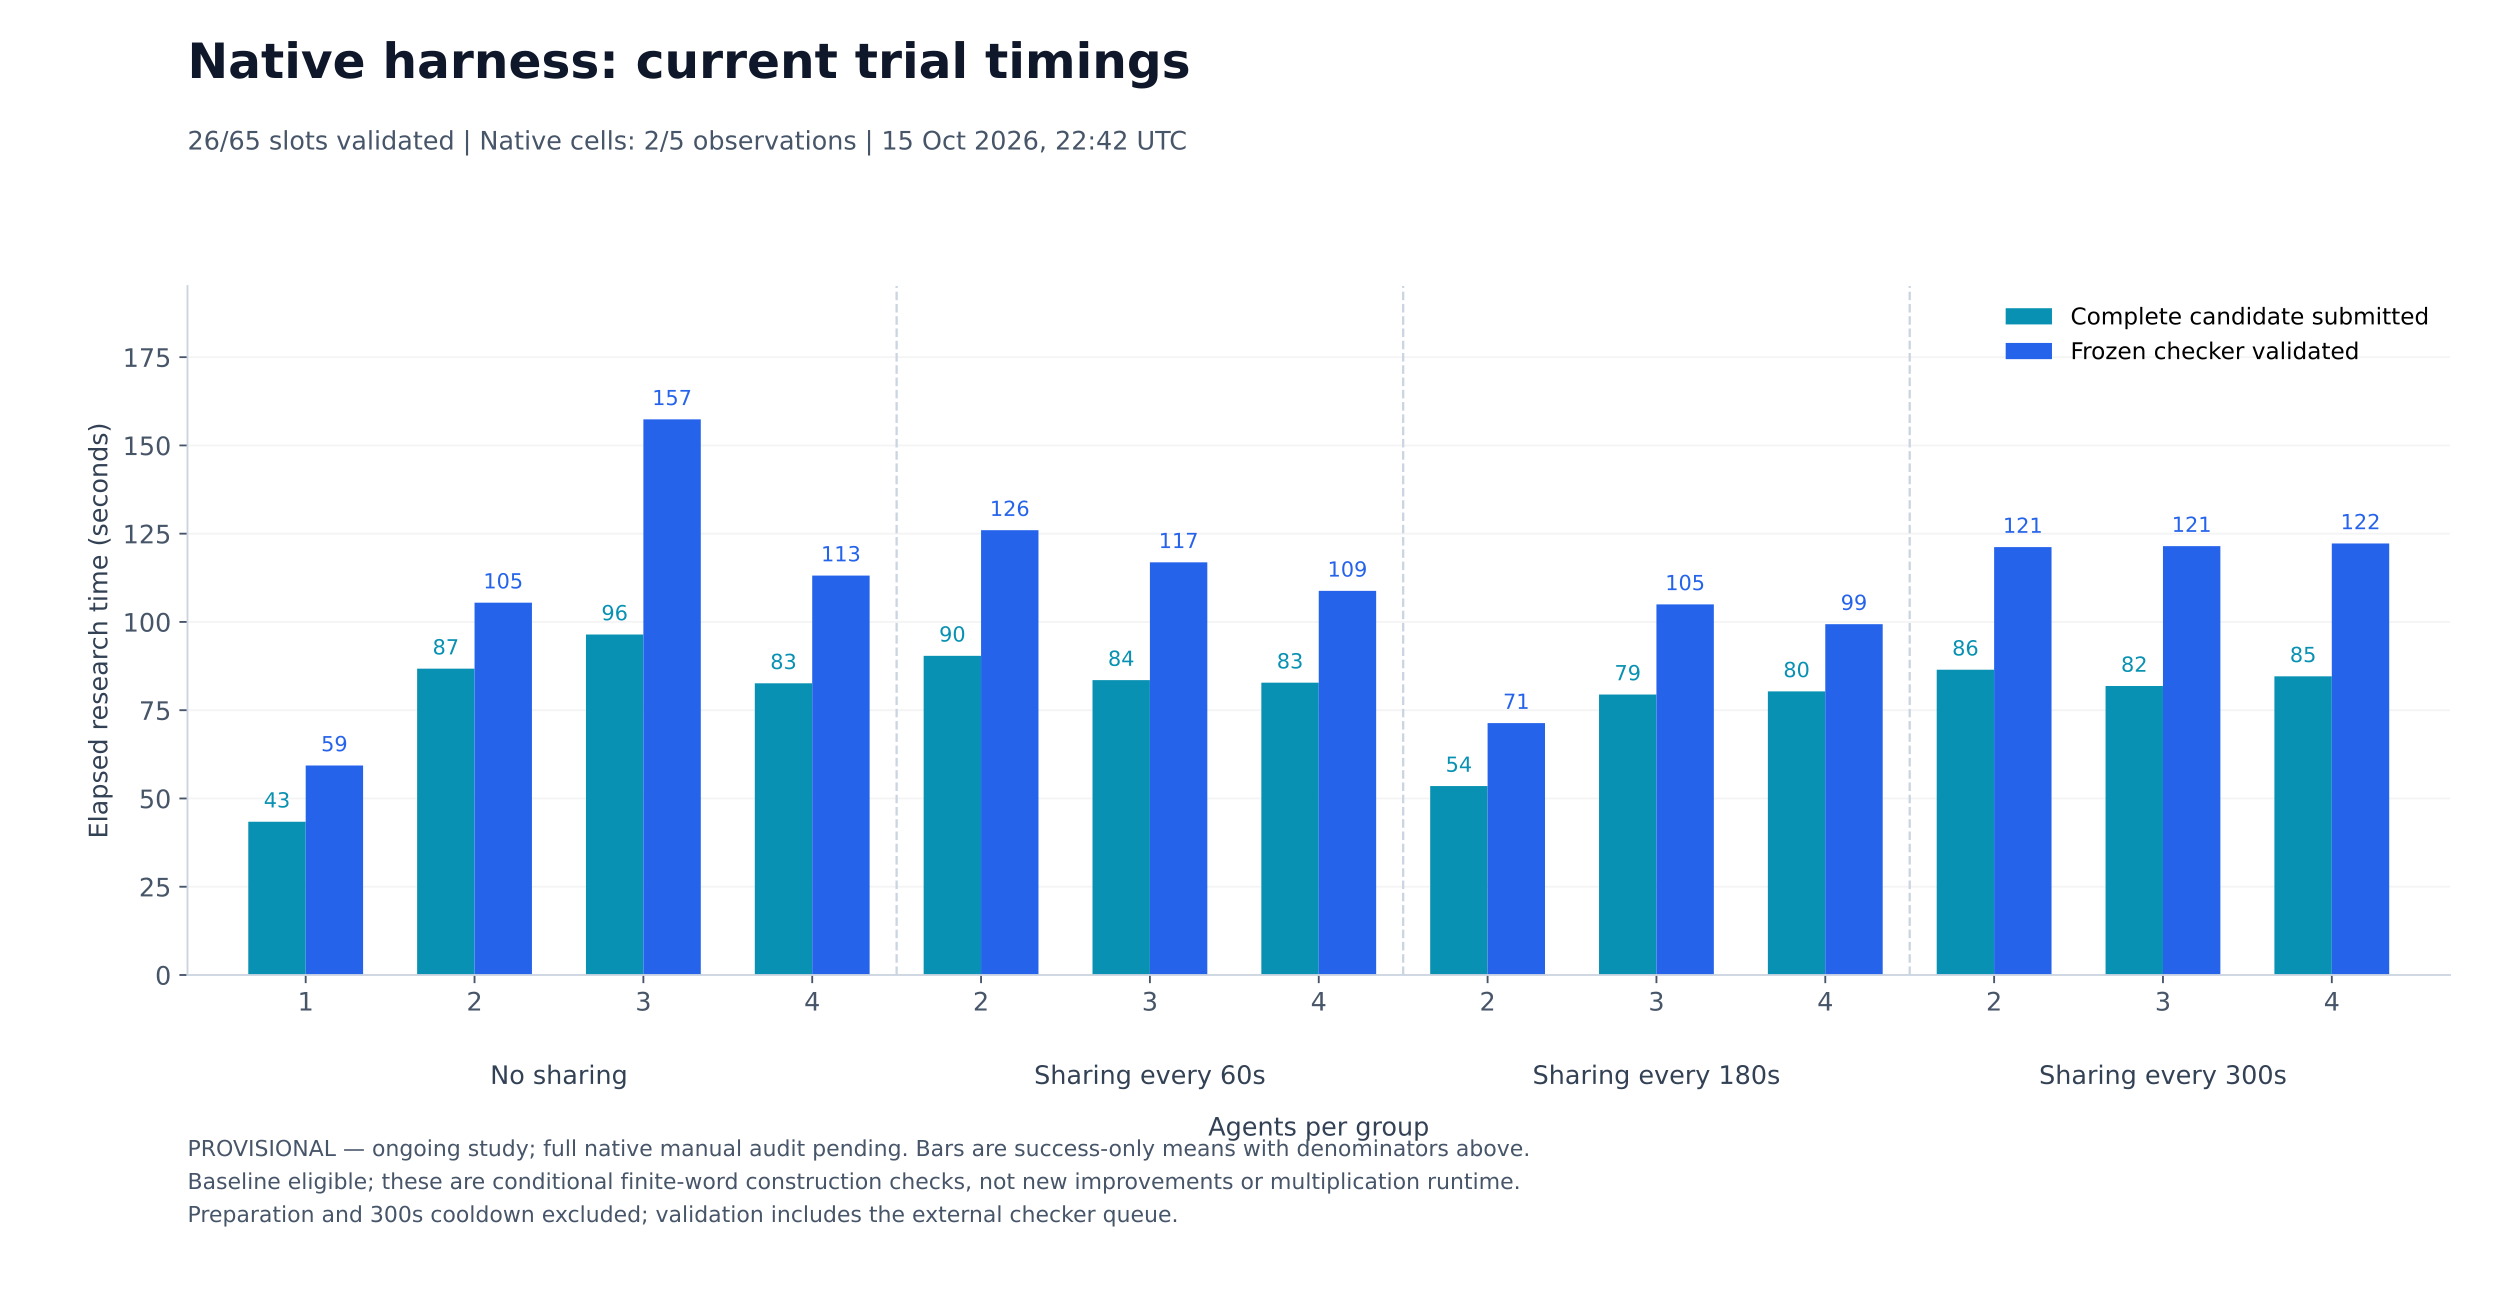
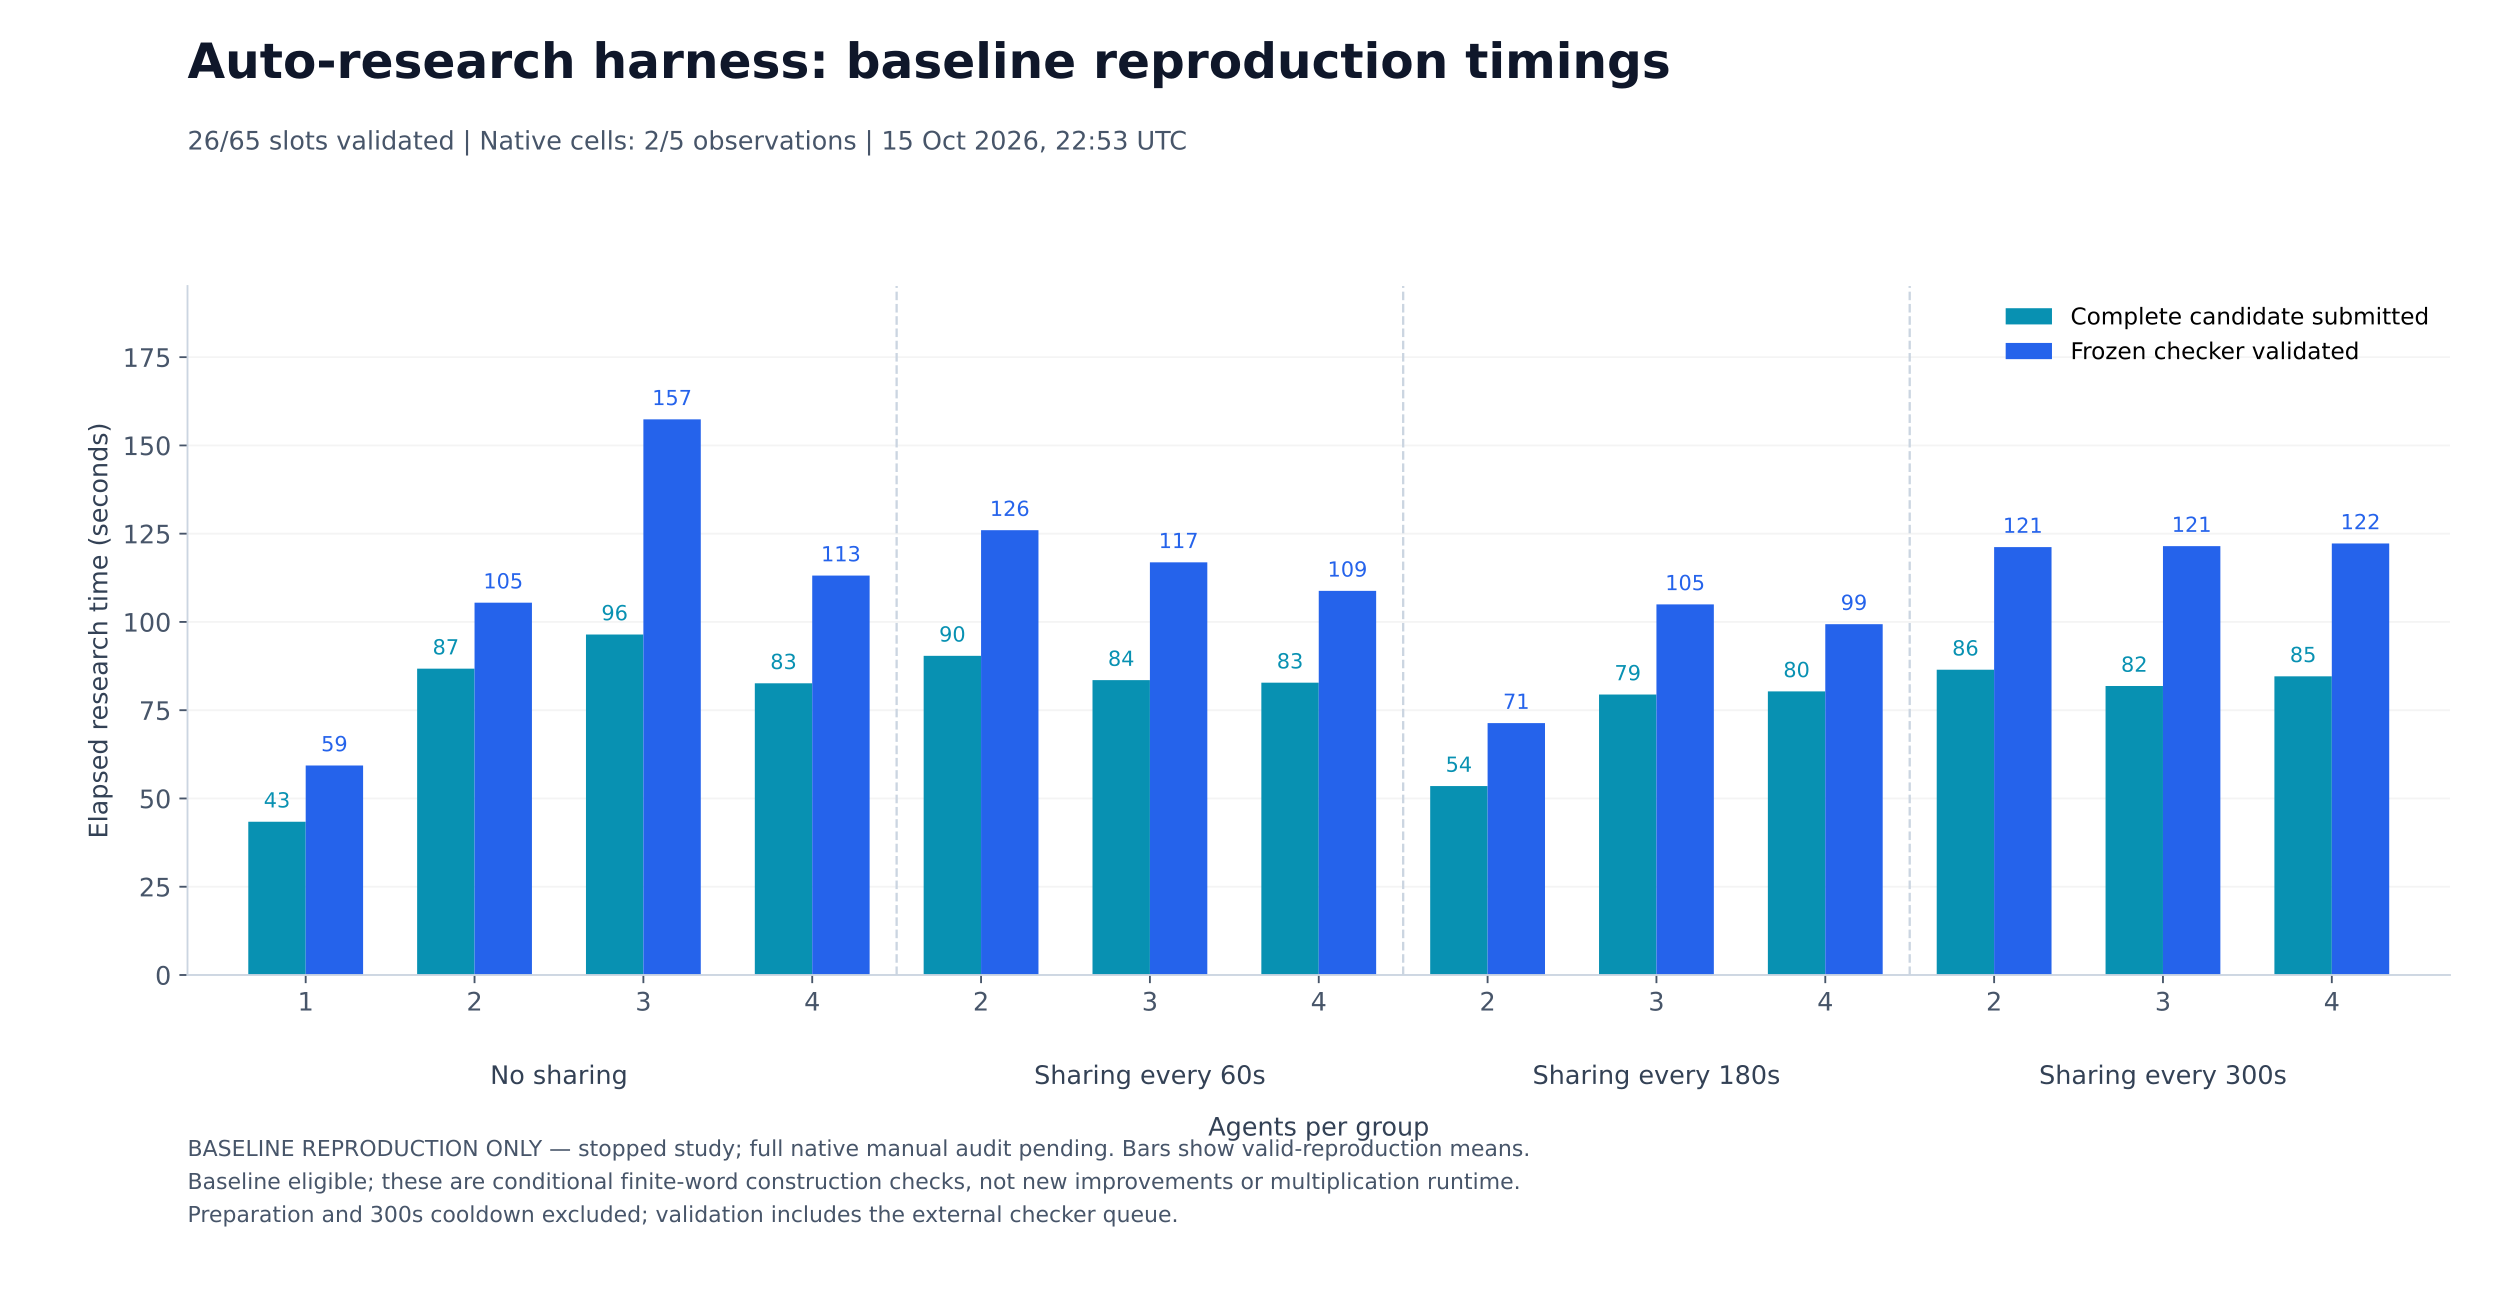
<svg xmlns="http://www.w3.org/2000/svg" xmlns:xlink="http://www.w3.org/1999/xlink" width="1080pt" height="561.6pt" viewBox="0 0 1080 561.6" version="1.1">
  <defs>
    <style type="text/css">*{stroke-linejoin: round; stroke-linecap: butt}</style>
  </defs>
  <g id="figure_1">
    <g id="patch_1">
      <path d="M 0 561.6 L 1080 561.6 L 1080 0 L 0 0 z " style="fill: #ffffff" />
    </g>
    <g id="axes_1">
      <g id="patch_2">
        <path d="M 81 421.2 L 1058.4 421.2 L 1058.4 123.552 L 81 123.552 z " style="fill: #ffffff" />
      </g>
      <g id="matplotlib.axis_1">
        <g id="xtick_1">
          <g id="line2d_1">
            <defs>
-               <path id="mf97f3d4b4f" d="M 0 0 L 0 3.5 " style="stroke: #475569; stroke-width: 0.8" />
+               <path id="m4e3723d131" d="M 0 0 L 0 3.5 " style="stroke: #475569; stroke-width: 0.8" />
            </defs>
            <g>
-               <use xlink:href="#mf97f3d4b4f" x="132.058" y="421.2" style="fill: #475569; stroke: #475569; stroke-width: 0.8" />
+               <use xlink:href="#m4e3723d131" x="132.058" y="421.2" style="fill: #475569; stroke: #475569; stroke-width: 0.8" />
            </g>
          </g>
          <g id="text_1">
            <text style="font-size: 11px; font-family: 'DejaVu Sans'; text-anchor: middle; fill: #475569" x="132.058" y="436.557" transform="rotate(-0 132.0582 436.5574)">1</text>
          </g>
        </g>
        <g id="xtick_2">
          <g id="line2d_2">
            <g>
-               <use xlink:href="#mf97f3d4b4f" x="204.999" y="421.2" style="fill: #475569; stroke: #475569; stroke-width: 0.8" />
+               <use xlink:href="#m4e3723d131" x="204.999" y="421.2" style="fill: #475569; stroke: #475569; stroke-width: 0.8" />
            </g>
          </g>
          <g id="text_2">
            <text style="font-size: 11px; font-family: 'DejaVu Sans'; text-anchor: middle; fill: #475569" x="204.999" y="436.557" transform="rotate(-0 204.9985 436.5574)">2</text>
          </g>
        </g>
        <g id="xtick_3">
          <g id="line2d_3">
            <g>
-               <use xlink:href="#mf97f3d4b4f" x="277.939" y="421.2" style="fill: #475569; stroke: #475569; stroke-width: 0.8" />
+               <use xlink:href="#m4e3723d131" x="277.939" y="421.2" style="fill: #475569; stroke: #475569; stroke-width: 0.8" />
            </g>
          </g>
          <g id="text_3">
            <text style="font-size: 11px; font-family: 'DejaVu Sans'; text-anchor: middle; fill: #475569" x="277.939" y="436.557" transform="rotate(-0 277.9388 436.5574)">3</text>
          </g>
        </g>
        <g id="xtick_4">
          <g id="line2d_4">
            <g>
-               <use xlink:href="#mf97f3d4b4f" x="350.879" y="421.2" style="fill: #475569; stroke: #475569; stroke-width: 0.8" />
+               <use xlink:href="#m4e3723d131" x="350.879" y="421.2" style="fill: #475569; stroke: #475569; stroke-width: 0.8" />
            </g>
          </g>
          <g id="text_4">
            <text style="font-size: 11px; font-family: 'DejaVu Sans'; text-anchor: middle; fill: #475569" x="350.879" y="436.557" transform="rotate(-0 350.8791 436.5574)">4</text>
          </g>
        </g>
        <g id="xtick_5">
          <g id="line2d_5">
            <g>
-               <use xlink:href="#mf97f3d4b4f" x="423.819" y="421.2" style="fill: #475569; stroke: #475569; stroke-width: 0.8" />
+               <use xlink:href="#m4e3723d131" x="423.819" y="421.2" style="fill: #475569; stroke: #475569; stroke-width: 0.8" />
            </g>
          </g>
          <g id="text_5">
            <text style="font-size: 11px; font-family: 'DejaVu Sans'; text-anchor: middle; fill: #475569" x="423.819" y="436.557" transform="rotate(-0 423.8194 436.5574)">2</text>
          </g>
        </g>
        <g id="xtick_6">
          <g id="line2d_6">
            <g>
-               <use xlink:href="#mf97f3d4b4f" x="496.76" y="421.2" style="fill: #475569; stroke: #475569; stroke-width: 0.8" />
+               <use xlink:href="#m4e3723d131" x="496.76" y="421.2" style="fill: #475569; stroke: #475569; stroke-width: 0.8" />
            </g>
          </g>
          <g id="text_6">
            <text style="font-size: 11px; font-family: 'DejaVu Sans'; text-anchor: middle; fill: #475569" x="496.76" y="436.557" transform="rotate(-0 496.7597 436.5574)">3</text>
          </g>
        </g>
        <g id="xtick_7">
          <g id="line2d_7">
            <g>
-               <use xlink:href="#mf97f3d4b4f" x="569.7" y="421.2" style="fill: #475569; stroke: #475569; stroke-width: 0.8" />
+               <use xlink:href="#m4e3723d131" x="569.7" y="421.2" style="fill: #475569; stroke: #475569; stroke-width: 0.8" />
            </g>
          </g>
          <g id="text_7">
            <text style="font-size: 11px; font-family: 'DejaVu Sans'; text-anchor: middle; fill: #475569" x="569.7" y="436.557" transform="rotate(-0 569.7 436.5574)">4</text>
          </g>
        </g>
        <g id="xtick_8">
          <g id="line2d_8">
            <g>
-               <use xlink:href="#mf97f3d4b4f" x="642.64" y="421.2" style="fill: #475569; stroke: #475569; stroke-width: 0.8" />
+               <use xlink:href="#m4e3723d131" x="642.64" y="421.2" style="fill: #475569; stroke: #475569; stroke-width: 0.8" />
            </g>
          </g>
          <g id="text_8">
            <text style="font-size: 11px; font-family: 'DejaVu Sans'; text-anchor: middle; fill: #475569" x="642.64" y="436.557" transform="rotate(-0 642.6403 436.5574)">2</text>
          </g>
        </g>
        <g id="xtick_9">
          <g id="line2d_9">
            <g>
-               <use xlink:href="#mf97f3d4b4f" x="715.581" y="421.2" style="fill: #475569; stroke: #475569; stroke-width: 0.8" />
+               <use xlink:href="#m4e3723d131" x="715.581" y="421.2" style="fill: #475569; stroke: #475569; stroke-width: 0.8" />
            </g>
          </g>
          <g id="text_9">
            <text style="font-size: 11px; font-family: 'DejaVu Sans'; text-anchor: middle; fill: #475569" x="715.581" y="436.557" transform="rotate(-0 715.5806 436.5574)">3</text>
          </g>
        </g>
        <g id="xtick_10">
          <g id="line2d_10">
            <g>
-               <use xlink:href="#mf97f3d4b4f" x="788.521" y="421.2" style="fill: #475569; stroke: #475569; stroke-width: 0.8" />
+               <use xlink:href="#m4e3723d131" x="788.521" y="421.2" style="fill: #475569; stroke: #475569; stroke-width: 0.8" />
            </g>
          </g>
          <g id="text_10">
            <text style="font-size: 11px; font-family: 'DejaVu Sans'; text-anchor: middle; fill: #475569" x="788.521" y="436.557" transform="rotate(-0 788.5209 436.5574)">4</text>
          </g>
        </g>
        <g id="xtick_11">
          <g id="line2d_11">
            <g>
-               <use xlink:href="#mf97f3d4b4f" x="861.461" y="421.2" style="fill: #475569; stroke: #475569; stroke-width: 0.8" />
+               <use xlink:href="#m4e3723d131" x="861.461" y="421.2" style="fill: #475569; stroke: #475569; stroke-width: 0.8" />
            </g>
          </g>
          <g id="text_11">
            <text style="font-size: 11px; font-family: 'DejaVu Sans'; text-anchor: middle; fill: #475569" x="861.461" y="436.557" transform="rotate(-0 861.4612 436.5574)">2</text>
          </g>
        </g>
        <g id="xtick_12">
          <g id="line2d_12">
            <g>
-               <use xlink:href="#mf97f3d4b4f" x="934.401" y="421.2" style="fill: #475569; stroke: #475569; stroke-width: 0.8" />
+               <use xlink:href="#m4e3723d131" x="934.401" y="421.2" style="fill: #475569; stroke: #475569; stroke-width: 0.8" />
            </g>
          </g>
          <g id="text_12">
            <text style="font-size: 11px; font-family: 'DejaVu Sans'; text-anchor: middle; fill: #475569" x="934.401" y="436.557" transform="rotate(-0 934.4015 436.5574)">3</text>
          </g>
        </g>
        <g id="xtick_13">
          <g id="line2d_13">
            <g>
-               <use xlink:href="#mf97f3d4b4f" x="1007.342" y="421.2" style="fill: #475569; stroke: #475569; stroke-width: 0.8" />
+               <use xlink:href="#m4e3723d131" x="1007.342" y="421.2" style="fill: #475569; stroke: #475569; stroke-width: 0.8" />
            </g>
          </g>
          <g id="text_13">
            <text style="font-size: 11px; font-family: 'DejaVu Sans'; text-anchor: middle; fill: #475569" x="1007.342" y="436.557" transform="rotate(-0 1007.342 436.5574)">4</text>
          </g>
        </g>
        <g id="text_14">
          <text style="font-size: 11px; font-family: 'DejaVu Sans'; text-anchor: middle; fill: #334155" x="569.7" y="490.557" transform="rotate(-0 569.7 490.5574)">Agents per group</text>
        </g>
      </g>
      <g id="matplotlib.axis_2">
        <g id="ytick_1">
          <g id="line2d_14">
-             <path d="M 81 421.2 L 1058.4 421.2 " clip-path="url(#p1ce37b2e9a)" style="fill: none; stroke: #b0b0b0; stroke-opacity: 0.14; stroke-width: 0.8; stroke-linecap: square" />
+             <path d="M 81 421.2 L 1058.4 421.2 " clip-path="url(#pa9016bfaa0)" style="fill: none; stroke: #b0b0b0; stroke-opacity: 0.14; stroke-width: 0.8; stroke-linecap: square" />
          </g>
          <g id="line2d_15">
            <defs>
-               <path id="md8c2f472eb" d="M 0 0 L -3.5 0 " style="stroke: #475569; stroke-width: 0.8" />
+               <path id="m402eb7f362" d="M 0 0 L -3.5 0 " style="stroke: #475569; stroke-width: 0.8" />
            </defs>
            <g>
-               <use xlink:href="#md8c2f472eb" x="81" y="421.2" style="fill: #475569; stroke: #475569; stroke-width: 0.8" />
+               <use xlink:href="#m402eb7f362" x="81" y="421.2" style="fill: #475569; stroke: #475569; stroke-width: 0.8" />
            </g>
          </g>
          <g id="text_15">
            <text style="font-size: 11px; font-family: 'DejaVu Sans'; text-anchor: end; fill: #475569" x="74" y="425.379" transform="rotate(-0 74 425.3787)">0</text>
          </g>
        </g>
        <g id="ytick_2">
          <g id="line2d_16">
-             <path d="M 81 383.071 L 1058.4 383.071 " clip-path="url(#p1ce37b2e9a)" style="fill: none; stroke: #b0b0b0; stroke-opacity: 0.14; stroke-width: 0.8; stroke-linecap: square" />
+             <path d="M 81 383.071 L 1058.4 383.071 " clip-path="url(#pa9016bfaa0)" style="fill: none; stroke: #b0b0b0; stroke-opacity: 0.14; stroke-width: 0.8; stroke-linecap: square" />
          </g>
          <g id="line2d_17">
            <g>
-               <use xlink:href="#md8c2f472eb" x="81" y="383.071" style="fill: #475569; stroke: #475569; stroke-width: 0.8" />
+               <use xlink:href="#m402eb7f362" x="81" y="383.071" style="fill: #475569; stroke: #475569; stroke-width: 0.8" />
            </g>
          </g>
          <g id="text_16">
            <text style="font-size: 11px; font-family: 'DejaVu Sans'; text-anchor: end; fill: #475569" x="74" y="387.249" transform="rotate(-0 74 387.2494)">25</text>
          </g>
        </g>
        <g id="ytick_3">
          <g id="line2d_18">
-             <path d="M 81 344.941 L 1058.4 344.941 " clip-path="url(#p1ce37b2e9a)" style="fill: none; stroke: #b0b0b0; stroke-opacity: 0.14; stroke-width: 0.8; stroke-linecap: square" />
+             <path d="M 81 344.941 L 1058.4 344.941 " clip-path="url(#pa9016bfaa0)" style="fill: none; stroke: #b0b0b0; stroke-opacity: 0.14; stroke-width: 0.8; stroke-linecap: square" />
          </g>
          <g id="line2d_19">
            <g>
-               <use xlink:href="#md8c2f472eb" x="81" y="344.941" style="fill: #475569; stroke: #475569; stroke-width: 0.8" />
+               <use xlink:href="#m402eb7f362" x="81" y="344.941" style="fill: #475569; stroke: #475569; stroke-width: 0.8" />
            </g>
          </g>
          <g id="text_17">
            <text style="font-size: 11px; font-family: 'DejaVu Sans'; text-anchor: end; fill: #475569" x="74" y="349.12" transform="rotate(-0 74 349.1201)">50</text>
          </g>
        </g>
        <g id="ytick_4">
          <g id="line2d_20">
-             <path d="M 81 306.812 L 1058.4 306.812 " clip-path="url(#p1ce37b2e9a)" style="fill: none; stroke: #b0b0b0; stroke-opacity: 0.14; stroke-width: 0.8; stroke-linecap: square" />
+             <path d="M 81 306.812 L 1058.4 306.812 " clip-path="url(#pa9016bfaa0)" style="fill: none; stroke: #b0b0b0; stroke-opacity: 0.14; stroke-width: 0.8; stroke-linecap: square" />
          </g>
          <g id="line2d_21">
            <g>
-               <use xlink:href="#md8c2f472eb" x="81" y="306.812" style="fill: #475569; stroke: #475569; stroke-width: 0.8" />
+               <use xlink:href="#m402eb7f362" x="81" y="306.812" style="fill: #475569; stroke: #475569; stroke-width: 0.8" />
            </g>
          </g>
          <g id="text_18">
            <text style="font-size: 11px; font-family: 'DejaVu Sans'; text-anchor: end; fill: #475569" x="74" y="310.991" transform="rotate(-0 74 310.9908)">75</text>
          </g>
        </g>
        <g id="ytick_5">
          <g id="line2d_22">
-             <path d="M 81 268.683 L 1058.4 268.683 " clip-path="url(#p1ce37b2e9a)" style="fill: none; stroke: #b0b0b0; stroke-opacity: 0.14; stroke-width: 0.8; stroke-linecap: square" />
+             <path d="M 81 268.683 L 1058.4 268.683 " clip-path="url(#pa9016bfaa0)" style="fill: none; stroke: #b0b0b0; stroke-opacity: 0.14; stroke-width: 0.8; stroke-linecap: square" />
          </g>
          <g id="line2d_23">
            <g>
-               <use xlink:href="#md8c2f472eb" x="81" y="268.683" style="fill: #475569; stroke: #475569; stroke-width: 0.8" />
+               <use xlink:href="#m402eb7f362" x="81" y="268.683" style="fill: #475569; stroke: #475569; stroke-width: 0.8" />
            </g>
          </g>
          <g id="text_19">
            <text style="font-size: 11px; font-family: 'DejaVu Sans'; text-anchor: end; fill: #475569" x="74" y="272.861" transform="rotate(-0 74 272.8615)">100</text>
          </g>
        </g>
        <g id="ytick_6">
          <g id="line2d_24">
-             <path d="M 81 230.553 L 1058.4 230.553 " clip-path="url(#p1ce37b2e9a)" style="fill: none; stroke: #b0b0b0; stroke-opacity: 0.14; stroke-width: 0.8; stroke-linecap: square" />
+             <path d="M 81 230.553 L 1058.4 230.553 " clip-path="url(#pa9016bfaa0)" style="fill: none; stroke: #b0b0b0; stroke-opacity: 0.14; stroke-width: 0.8; stroke-linecap: square" />
          </g>
          <g id="line2d_25">
            <g>
-               <use xlink:href="#md8c2f472eb" x="81" y="230.553" style="fill: #475569; stroke: #475569; stroke-width: 0.8" />
+               <use xlink:href="#m402eb7f362" x="81" y="230.553" style="fill: #475569; stroke: #475569; stroke-width: 0.8" />
            </g>
          </g>
          <g id="text_20">
            <text style="font-size: 11px; font-family: 'DejaVu Sans'; text-anchor: end; fill: #475569" x="74" y="234.732" transform="rotate(-0 74 234.7322)">125</text>
          </g>
        </g>
        <g id="ytick_7">
          <g id="line2d_26">
-             <path d="M 81 192.424 L 1058.4 192.424 " clip-path="url(#p1ce37b2e9a)" style="fill: none; stroke: #b0b0b0; stroke-opacity: 0.14; stroke-width: 0.8; stroke-linecap: square" />
+             <path d="M 81 192.424 L 1058.4 192.424 " clip-path="url(#pa9016bfaa0)" style="fill: none; stroke: #b0b0b0; stroke-opacity: 0.14; stroke-width: 0.8; stroke-linecap: square" />
          </g>
          <g id="line2d_27">
            <g>
-               <use xlink:href="#md8c2f472eb" x="81" y="192.424" style="fill: #475569; stroke: #475569; stroke-width: 0.8" />
+               <use xlink:href="#m402eb7f362" x="81" y="192.424" style="fill: #475569; stroke: #475569; stroke-width: 0.8" />
            </g>
          </g>
          <g id="text_21">
            <text style="font-size: 11px; font-family: 'DejaVu Sans'; text-anchor: end; fill: #475569" x="74" y="196.603" transform="rotate(-0 74 196.6029)">150</text>
          </g>
        </g>
        <g id="ytick_8">
          <g id="line2d_28">
-             <path d="M 81 154.295 L 1058.4 154.295 " clip-path="url(#p1ce37b2e9a)" style="fill: none; stroke: #b0b0b0; stroke-opacity: 0.14; stroke-width: 0.8; stroke-linecap: square" />
+             <path d="M 81 154.295 L 1058.4 154.295 " clip-path="url(#pa9016bfaa0)" style="fill: none; stroke: #b0b0b0; stroke-opacity: 0.14; stroke-width: 0.8; stroke-linecap: square" />
          </g>
          <g id="line2d_29">
            <g>
-               <use xlink:href="#md8c2f472eb" x="81" y="154.295" style="fill: #475569; stroke: #475569; stroke-width: 0.8" />
+               <use xlink:href="#m402eb7f362" x="81" y="154.295" style="fill: #475569; stroke: #475569; stroke-width: 0.8" />
            </g>
          </g>
          <g id="text_22">
            <text style="font-size: 11px; font-family: 'DejaVu Sans'; text-anchor: end; fill: #475569" x="74" y="158.474" transform="rotate(-0 74 158.4736)">175</text>
          </g>
        </g>
        <g id="text_23">
          <text style="font-size: 11px; font-family: 'DejaVu Sans'; text-anchor: middle; fill: #334155" x="46.361" y="272.376" transform="rotate(-90 46.36117 272.376)">Elapsed research time (seconds)</text>
        </g>
      </g>
      <g id="patch_3">
-         <path d="M 107.259 421.2 L 132.058 421.2 L 132.058 354.995 L 107.259 354.995 z " clip-path="url(#p1ce37b2e9a)" style="fill: #0891b2" />
+         <path d="M 107.259 421.2 L 132.058 421.2 L 132.058 354.995 L 107.259 354.995 z " clip-path="url(#pa9016bfaa0)" style="fill: #0891b2" />
      </g>
      <g id="patch_4">
-         <path d="M 180.199 421.2 L 204.999 421.2 L 204.999 288.861 L 180.199 288.861 z " clip-path="url(#p1ce37b2e9a)" style="fill: #0891b2" />
+         <path d="M 180.199 421.2 L 204.999 421.2 L 204.999 288.861 L 180.199 288.861 z " clip-path="url(#pa9016bfaa0)" style="fill: #0891b2" />
      </g>
      <g id="patch_5">
-         <path d="M 253.139 421.2 L 277.939 421.2 L 277.939 274.11 L 253.139 274.11 z " clip-path="url(#p1ce37b2e9a)" style="fill: #0891b2" />
+         <path d="M 253.139 421.2 L 277.939 421.2 L 277.939 274.11 L 253.139 274.11 z " clip-path="url(#pa9016bfaa0)" style="fill: #0891b2" />
      </g>
      <g id="patch_6">
-         <path d="M 326.079 421.2 L 350.879 421.2 L 350.879 295.184 L 326.079 295.184 z " clip-path="url(#p1ce37b2e9a)" style="fill: #0891b2" />
+         <path d="M 326.079 421.2 L 350.879 421.2 L 350.879 295.184 L 326.079 295.184 z " clip-path="url(#pa9016bfaa0)" style="fill: #0891b2" />
      </g>
      <g id="patch_7">
-         <path d="M 399.02 421.2 L 423.819 421.2 L 423.819 283.321 L 399.02 283.321 z " clip-path="url(#p1ce37b2e9a)" style="fill: #0891b2" />
+         <path d="M 399.02 421.2 L 423.819 421.2 L 423.819 283.321 L 399.02 283.321 z " clip-path="url(#pa9016bfaa0)" style="fill: #0891b2" />
      </g>
      <g id="patch_8">
-         <path d="M 471.96 421.2 L 496.76 421.2 L 496.76 293.814 L 471.96 293.814 z " clip-path="url(#p1ce37b2e9a)" style="fill: #0891b2" />
+         <path d="M 471.96 421.2 L 496.76 421.2 L 496.76 293.814 L 471.96 293.814 z " clip-path="url(#pa9016bfaa0)" style="fill: #0891b2" />
      </g>
      <g id="patch_9">
-         <path d="M 544.9 421.2 L 569.7 421.2 L 569.7 294.916 L 544.9 294.916 z " clip-path="url(#p1ce37b2e9a)" style="fill: #0891b2" />
+         <path d="M 544.9 421.2 L 569.7 421.2 L 569.7 294.916 L 544.9 294.916 z " clip-path="url(#pa9016bfaa0)" style="fill: #0891b2" />
      </g>
      <g id="patch_10">
-         <path d="M 617.841 421.2 L 642.64 421.2 L 642.64 339.575 L 617.841 339.575 z " clip-path="url(#p1ce37b2e9a)" style="fill: #0891b2" />
+         <path d="M 617.841 421.2 L 642.64 421.2 L 642.64 339.575 L 617.841 339.575 z " clip-path="url(#pa9016bfaa0)" style="fill: #0891b2" />
      </g>
      <g id="patch_11">
-         <path d="M 690.781 421.2 L 715.581 421.2 L 715.581 300.036 L 690.781 300.036 z " clip-path="url(#p1ce37b2e9a)" style="fill: #0891b2" />
+         <path d="M 690.781 421.2 L 715.581 421.2 L 715.581 300.036 L 690.781 300.036 z " clip-path="url(#pa9016bfaa0)" style="fill: #0891b2" />
      </g>
      <g id="patch_12">
-         <path d="M 763.721 421.2 L 788.521 421.2 L 788.521 298.682 L 763.721 298.682 z " clip-path="url(#p1ce37b2e9a)" style="fill: #0891b2" />
+         <path d="M 763.721 421.2 L 788.521 421.2 L 788.521 298.682 L 763.721 298.682 z " clip-path="url(#pa9016bfaa0)" style="fill: #0891b2" />
      </g>
      <g id="patch_13">
-         <path d="M 836.661 421.2 L 861.461 421.2 L 861.461 289.32 L 836.661 289.32 z " clip-path="url(#p1ce37b2e9a)" style="fill: #0891b2" />
+         <path d="M 836.661 421.2 L 861.461 421.2 L 861.461 289.32 L 836.661 289.32 z " clip-path="url(#pa9016bfaa0)" style="fill: #0891b2" />
      </g>
      <g id="patch_14">
-         <path d="M 909.602 421.2 L 934.401 421.2 L 934.401 296.351 L 909.602 296.351 z " clip-path="url(#p1ce37b2e9a)" style="fill: #0891b2" />
+         <path d="M 909.602 421.2 L 934.401 421.2 L 934.401 296.351 L 909.602 296.351 z " clip-path="url(#pa9016bfaa0)" style="fill: #0891b2" />
      </g>
      <g id="patch_15">
-         <path d="M 982.542 421.2 L 1007.342 421.2 L 1007.342 292.176 L 982.542 292.176 z " clip-path="url(#p1ce37b2e9a)" style="fill: #0891b2" />
+         <path d="M 982.542 421.2 L 1007.342 421.2 L 1007.342 292.176 L 982.542 292.176 z " clip-path="url(#pa9016bfaa0)" style="fill: #0891b2" />
      </g>
      <g id="patch_16">
-         <path d="M 132.058 421.2 L 156.858 421.2 L 156.858 330.694 L 132.058 330.694 z " clip-path="url(#p1ce37b2e9a)" style="fill: #2563eb" />
+         <path d="M 132.058 421.2 L 156.858 421.2 L 156.858 330.694 L 132.058 330.694 z " clip-path="url(#pa9016bfaa0)" style="fill: #2563eb" />
      </g>
      <g id="patch_17">
-         <path d="M 204.999 421.2 L 229.798 421.2 L 229.798 260.358 L 204.999 260.358 z " clip-path="url(#p1ce37b2e9a)" style="fill: #2563eb" />
+         <path d="M 204.999 421.2 L 229.798 421.2 L 229.798 260.358 L 204.999 260.358 z " clip-path="url(#pa9016bfaa0)" style="fill: #2563eb" />
      </g>
      <g id="patch_18">
-         <path d="M 277.939 421.2 L 302.739 421.2 L 302.739 181.161 L 277.939 181.161 z " clip-path="url(#p1ce37b2e9a)" style="fill: #2563eb" />
+         <path d="M 277.939 421.2 L 302.739 421.2 L 302.739 181.161 L 277.939 181.161 z " clip-path="url(#pa9016bfaa0)" style="fill: #2563eb" />
      </g>
      <g id="patch_19">
-         <path d="M 350.879 421.2 L 375.679 421.2 L 375.679 248.646 L 350.879 248.646 z " clip-path="url(#p1ce37b2e9a)" style="fill: #2563eb" />
+         <path d="M 350.879 421.2 L 375.679 421.2 L 375.679 248.646 L 350.879 248.646 z " clip-path="url(#pa9016bfaa0)" style="fill: #2563eb" />
      </g>
      <g id="patch_20">
-         <path d="M 423.819 421.2 L 448.619 421.2 L 448.619 229.043 L 423.819 229.043 z " clip-path="url(#p1ce37b2e9a)" style="fill: #2563eb" />
+         <path d="M 423.819 421.2 L 448.619 421.2 L 448.619 229.043 L 423.819 229.043 z " clip-path="url(#pa9016bfaa0)" style="fill: #2563eb" />
      </g>
      <g id="patch_21">
-         <path d="M 496.76 421.2 L 521.559 421.2 L 521.559 242.929 L 496.76 242.929 z " clip-path="url(#p1ce37b2e9a)" style="fill: #2563eb" />
+         <path d="M 496.76 421.2 L 521.559 421.2 L 521.559 242.929 L 496.76 242.929 z " clip-path="url(#pa9016bfaa0)" style="fill: #2563eb" />
      </g>
      <g id="patch_22">
-         <path d="M 569.7 421.2 L 594.5 421.2 L 594.5 255.254 L 569.7 255.254 z " clip-path="url(#p1ce37b2e9a)" style="fill: #2563eb" />
+         <path d="M 569.7 421.2 L 594.5 421.2 L 594.5 255.254 L 569.7 255.254 z " clip-path="url(#pa9016bfaa0)" style="fill: #2563eb" />
      </g>
      <g id="patch_23">
-         <path d="M 642.64 421.2 L 667.44 421.2 L 667.44 312.382 L 642.64 312.382 z " clip-path="url(#p1ce37b2e9a)" style="fill: #2563eb" />
+         <path d="M 642.64 421.2 L 667.44 421.2 L 667.44 312.382 L 642.64 312.382 z " clip-path="url(#pa9016bfaa0)" style="fill: #2563eb" />
      </g>
      <g id="patch_24">
-         <path d="M 715.581 421.2 L 740.38 421.2 L 740.38 261.097 L 715.581 261.097 z " clip-path="url(#p1ce37b2e9a)" style="fill: #2563eb" />
+         <path d="M 715.581 421.2 L 740.38 421.2 L 740.38 261.097 L 715.581 261.097 z " clip-path="url(#pa9016bfaa0)" style="fill: #2563eb" />
      </g>
      <g id="patch_25">
-         <path d="M 788.521 421.2 L 813.321 421.2 L 813.321 269.648 L 788.521 269.648 z " clip-path="url(#p1ce37b2e9a)" style="fill: #2563eb" />
+         <path d="M 788.521 421.2 L 813.321 421.2 L 813.321 269.648 L 788.521 269.648 z " clip-path="url(#pa9016bfaa0)" style="fill: #2563eb" />
      </g>
      <g id="patch_26">
-         <path d="M 861.461 421.2 L 886.261 421.2 L 886.261 236.346 L 861.461 236.346 z " clip-path="url(#p1ce37b2e9a)" style="fill: #2563eb" />
+         <path d="M 861.461 421.2 L 886.261 421.2 L 886.261 236.346 L 861.461 236.346 z " clip-path="url(#pa9016bfaa0)" style="fill: #2563eb" />
      </g>
      <g id="patch_27">
-         <path d="M 934.401 421.2 L 959.201 421.2 L 959.201 235.932 L 934.401 235.932 z " clip-path="url(#p1ce37b2e9a)" style="fill: #2563eb" />
+         <path d="M 934.401 421.2 L 959.201 421.2 L 959.201 235.932 L 934.401 235.932 z " clip-path="url(#pa9016bfaa0)" style="fill: #2563eb" />
      </g>
      <g id="patch_28">
-         <path d="M 1007.342 421.2 L 1032.141 421.2 L 1032.141 234.782 L 1007.342 234.782 z " clip-path="url(#p1ce37b2e9a)" style="fill: #2563eb" />
+         <path d="M 1007.342 421.2 L 1032.141 421.2 L 1032.141 234.782 L 1007.342 234.782 z " clip-path="url(#pa9016bfaa0)" style="fill: #2563eb" />
      </g>
      <g id="line2d_30">
-         <path d="M 387.349 421.2 L 387.349 123.552 " clip-path="url(#p1ce37b2e9a)" style="fill: none; stroke-dasharray: 3.7,1.6; stroke-dashoffset: 0; stroke: #cbd5e1" />
+         <path d="M 387.349 421.2 L 387.349 123.552 " clip-path="url(#pa9016bfaa0)" style="fill: none; stroke-dasharray: 3.7,1.6; stroke-dashoffset: 0; stroke: #cbd5e1" />
      </g>
      <g id="line2d_31">
-         <path d="M 606.17 421.2 L 606.17 123.552 " clip-path="url(#p1ce37b2e9a)" style="fill: none; stroke-dasharray: 3.7,1.6; stroke-dashoffset: 0; stroke: #cbd5e1" />
+         <path d="M 606.17 421.2 L 606.17 123.552 " clip-path="url(#pa9016bfaa0)" style="fill: none; stroke-dasharray: 3.7,1.6; stroke-dashoffset: 0; stroke: #cbd5e1" />
      </g>
      <g id="line2d_32">
-         <path d="M 824.991 421.2 L 824.991 123.552 " clip-path="url(#p1ce37b2e9a)" style="fill: none; stroke-dasharray: 3.7,1.6; stroke-dashoffset: 0; stroke: #cbd5e1" />
+         <path d="M 824.991 421.2 L 824.991 123.552 " clip-path="url(#pa9016bfaa0)" style="fill: none; stroke-dasharray: 3.7,1.6; stroke-dashoffset: 0; stroke: #cbd5e1" />
      </g>
      <g id="patch_29">
        <path d="M 81 421.2 L 81 123.552 " style="fill: none; stroke: #cbd5e1; stroke-width: 0.8; stroke-linejoin: miter; stroke-linecap: square" />
      </g>
      <g id="patch_30">
        <path d="M 81 421.2 L 1058.4 421.2 " style="fill: none; stroke: #cbd5e1; stroke-width: 0.8; stroke-linejoin: miter; stroke-linecap: square" />
      </g>
      <g id="text_24">
        <text style="font-size: 9px; font-family: 'DejaVu Sans'; text-anchor: middle; fill: #0891b2" x="119.658" y="348.833" transform="rotate(-0 119.6584 348.8327)">43</text>
      </g>
      <g id="text_25">
        <text style="font-size: 9px; font-family: 'DejaVu Sans'; text-anchor: middle; fill: #0891b2" x="192.599" y="282.699" transform="rotate(-0 192.5987 282.6986)">87</text>
      </g>
      <g id="text_26">
        <text style="font-size: 9px; font-family: 'DejaVu Sans'; text-anchor: middle; fill: #0891b2" x="265.539" y="267.948" transform="rotate(-0 265.539 267.9483)">96</text>
      </g>
      <g id="text_27">
        <text style="font-size: 9px; font-family: 'DejaVu Sans'; text-anchor: middle; fill: #0891b2" x="338.479" y="289.022" transform="rotate(-0 338.4793 289.0215)">83</text>
      </g>
      <g id="text_28">
        <text style="font-size: 9px; font-family: 'DejaVu Sans'; text-anchor: middle; fill: #0891b2" x="411.42" y="277.159" transform="rotate(-0 411.4196 277.1588)">90</text>
      </g>
      <g id="text_29">
        <text style="font-size: 9px; font-family: 'DejaVu Sans'; text-anchor: middle; fill: #0891b2" x="484.36" y="287.652" transform="rotate(-0 484.3599 287.6523)">84</text>
      </g>
      <g id="text_30">
        <text style="font-size: 9px; font-family: 'DejaVu Sans'; text-anchor: middle; fill: #0891b2" x="557.3" y="288.754" transform="rotate(-0 557.3001 288.7537)">83</text>
      </g>
      <g id="text_31">
        <text style="font-size: 9px; font-family: 'DejaVu Sans'; text-anchor: middle; fill: #0891b2" x="630.24" y="333.413" transform="rotate(-0 630.2404 333.4129)">54</text>
      </g>
      <g id="text_32">
        <text style="font-size: 9px; font-family: 'DejaVu Sans'; text-anchor: middle; fill: #0891b2" x="703.181" y="293.874" transform="rotate(-0 703.1807 293.8742)">79</text>
      </g>
      <g id="text_33">
        <text style="font-size: 9px; font-family: 'DejaVu Sans'; text-anchor: middle; fill: #0891b2" x="776.121" y="292.52" transform="rotate(-0 776.121 292.5197)">80</text>
      </g>
      <g id="text_34">
        <text style="font-size: 9px; font-family: 'DejaVu Sans'; text-anchor: middle; fill: #0891b2" x="849.061" y="283.158" transform="rotate(-0 849.0613 283.158)">86</text>
      </g>
      <g id="text_35">
        <text style="font-size: 9px; font-family: 'DejaVu Sans'; text-anchor: middle; fill: #0891b2" x="922.002" y="290.189" transform="rotate(-0 922.0016 290.1892)">82</text>
      </g>
      <g id="text_36">
        <text style="font-size: 9px; font-family: 'DejaVu Sans'; text-anchor: middle; fill: #0891b2" x="994.942" y="286.014" transform="rotate(-0 994.9419 286.014)">85</text>
      </g>
      <g id="text_37">
        <text style="font-size: 9px; font-family: 'DejaVu Sans'; text-anchor: middle; fill: #2563eb" x="144.458" y="324.532" transform="rotate(-0 144.4581 324.5317)">59</text>
      </g>
      <g id="text_38">
        <text style="font-size: 9px; font-family: 'DejaVu Sans'; text-anchor: middle; fill: #2563eb" x="217.398" y="254.196" transform="rotate(-0 217.3984 254.1957)">105</text>
      </g>
      <g id="text_39">
        <text style="font-size: 9px; font-family: 'DejaVu Sans'; text-anchor: middle; fill: #2563eb" x="290.339" y="174.999" transform="rotate(-0 290.3387 174.9992)">157</text>
      </g>
      <g id="text_40">
        <text style="font-size: 9px; font-family: 'DejaVu Sans'; text-anchor: middle; fill: #2563eb" x="363.279" y="242.484" transform="rotate(-0 363.279 242.4835)">113</text>
      </g>
      <g id="text_41">
        <text style="font-size: 9px; font-family: 'DejaVu Sans'; text-anchor: middle; fill: #2563eb" x="436.219" y="222.881" transform="rotate(-0 436.2193 222.8807)">126</text>
      </g>
      <g id="text_42">
        <text style="font-size: 9px; font-family: 'DejaVu Sans'; text-anchor: middle; fill: #2563eb" x="509.16" y="236.767" transform="rotate(-0 509.1596 236.7668)">117</text>
      </g>
      <g id="text_43">
        <text style="font-size: 9px; font-family: 'DejaVu Sans'; text-anchor: middle; fill: #2563eb" x="582.1" y="249.092" transform="rotate(-0 582.0999 249.0915)">109</text>
      </g>
      <g id="text_44">
        <text style="font-size: 9px; font-family: 'DejaVu Sans'; text-anchor: middle; fill: #2563eb" x="655.04" y="306.219" transform="rotate(-0 655.0401 306.2194)">71</text>
      </g>
      <g id="text_45">
        <text style="font-size: 9px; font-family: 'DejaVu Sans'; text-anchor: middle; fill: #2563eb" x="727.98" y="254.935" transform="rotate(-0 727.9804 254.935)">105</text>
      </g>
      <g id="text_46">
        <text style="font-size: 9px; font-family: 'DejaVu Sans'; text-anchor: middle; fill: #2563eb" x="800.921" y="263.486" transform="rotate(-0 800.9207 263.4857)">99</text>
      </g>
      <g id="text_47">
        <text style="font-size: 9px; font-family: 'DejaVu Sans'; text-anchor: middle; fill: #2563eb" x="873.861" y="230.184" transform="rotate(-0 873.861 230.184)">121</text>
      </g>
      <g id="text_48">
        <text style="font-size: 9px; font-family: 'DejaVu Sans'; text-anchor: middle; fill: #2563eb" x="946.801" y="229.77" transform="rotate(-0 946.8013 229.7702)">121</text>
      </g>
      <g id="text_49">
        <text style="font-size: 9px; font-family: 'DejaVu Sans'; text-anchor: middle; fill: #2563eb" x="1019.742" y="228.62" transform="rotate(-0 1019.742 228.6199)">122</text>
      </g>
      <g id="text_50">
        <text style="font-size: 11px; font-family: 'DejaVu Sans'; text-anchor: middle; fill: #334155" x="241.469" y="468.253" transform="rotate(-0 241.4687 468.2525)">No sharing</text>
      </g>
      <g id="text_51">
        <text style="font-size: 11px; font-family: 'DejaVu Sans'; text-anchor: middle; fill: #334155" x="496.76" y="468.253" transform="rotate(-0 496.7597 468.2525)">Sharing every 60s</text>
      </g>
      <g id="text_52">
        <text style="font-size: 11px; font-family: 'DejaVu Sans'; text-anchor: middle; fill: #334155" x="715.581" y="468.253" transform="rotate(-0 715.5806 468.2525)">Sharing every 180s</text>
      </g>
      <g id="text_53">
        <text style="font-size: 11px; font-family: 'DejaVu Sans'; text-anchor: middle; fill: #334155" x="934.401" y="468.253" transform="rotate(-0 934.4015 468.2525)">Sharing every 300s</text>
      </g>
      <g id="legend_1">
        <g id="patch_31">
          <path d="M 866.452 140.15 L 886.452 140.15 L 886.452 133.15 L 866.452 133.15 z " style="fill: #0891b2" />
        </g>
        <g id="text_54">
          <text style="font-size: 10px; font-family: 'DejaVu Sans'; text-anchor: start" x="894.452" y="140.15" transform="rotate(-0 894.4516 140.1504)">Complete candidate submitted</text>
        </g>
        <g id="patch_32">
          <path d="M 866.452 155.151 L 886.452 155.151 L 886.452 148.151 L 866.452 148.151 z " style="fill: #2563eb" />
        </g>
        <g id="text_55">
          <text style="font-size: 10px; font-family: 'DejaVu Sans'; text-anchor: start" x="894.452" y="155.151" transform="rotate(-0 894.4516 155.1512)">Frozen checker validated</text>
        </g>
      </g>
    </g>
    <g id="text_56">
-       <text style="font-weight: 700; font-size: 21px; font-family: 'DejaVu Sans'; text-anchor: start; fill: #0f172a" x="81" y="33.696" transform="rotate(-0 81 33.696)">Native harness: current trial timings</text>
+       <text style="font-weight: 700; font-size: 21px; font-family: 'DejaVu Sans'; text-anchor: start; fill: #0f172a" x="81" y="33.696" transform="rotate(-0 81 33.696)">Auto-research harness: baseline reproduction timings</text>
    </g>
    <g id="text_57">
-       <text style="font-size: 11px; font-family: 'DejaVu Sans'; text-anchor: start; fill: #475569" x="81" y="64.584" transform="rotate(-0 81 64.584)">26/65 slots validated  |  Native cells: 2/5 observations  |  15 Oct 2026, 22:42 UTC</text>
+       <text style="font-size: 11px; font-family: 'DejaVu Sans'; text-anchor: start; fill: #475569" x="81" y="64.584" transform="rotate(-0 81 64.584)">26/65 slots validated  |  Native cells: 2/5 observations  |  15 Oct 2026, 22:53 UTC</text>
    </g>
    <g id="text_58">
-       <text style="font-size: 9.5px; font-family: 'DejaVu Sans'; fill: #475569" transform="translate(81 499.404)">PROVISIONAL — ongoing study; full native manual audit pending. Bars are success-only means with denominators above.</text>
+       <text style="font-size: 9.5px; font-family: 'DejaVu Sans'; fill: #475569" transform="translate(81 499.404)">BASELINE REPRODUCTION ONLY — stopped study; full native manual audit pending. Bars show valid-reproduction means.</text>
      <text style="font-size: 9.5px; font-family: 'DejaVu Sans'; fill: #475569" transform="translate(81 513.654)">Baseline eligible; these are conditional finite-word construction checks, not new improvements or multiplication runtime.</text>
      <text style="font-size: 9.5px; font-family: 'DejaVu Sans'; fill: #475569" transform="translate(81 527.904)">Preparation and 300s cooldown excluded; validation includes the external checker queue.</text>
    </g>
  </g>
  <defs>
-     <clipPath id="p1ce37b2e9a">
+     <clipPath id="pa9016bfaa0">
      <rect x="81" y="123.552" width="977.4" height="297.648" />
    </clipPath>
  </defs>
</svg>
